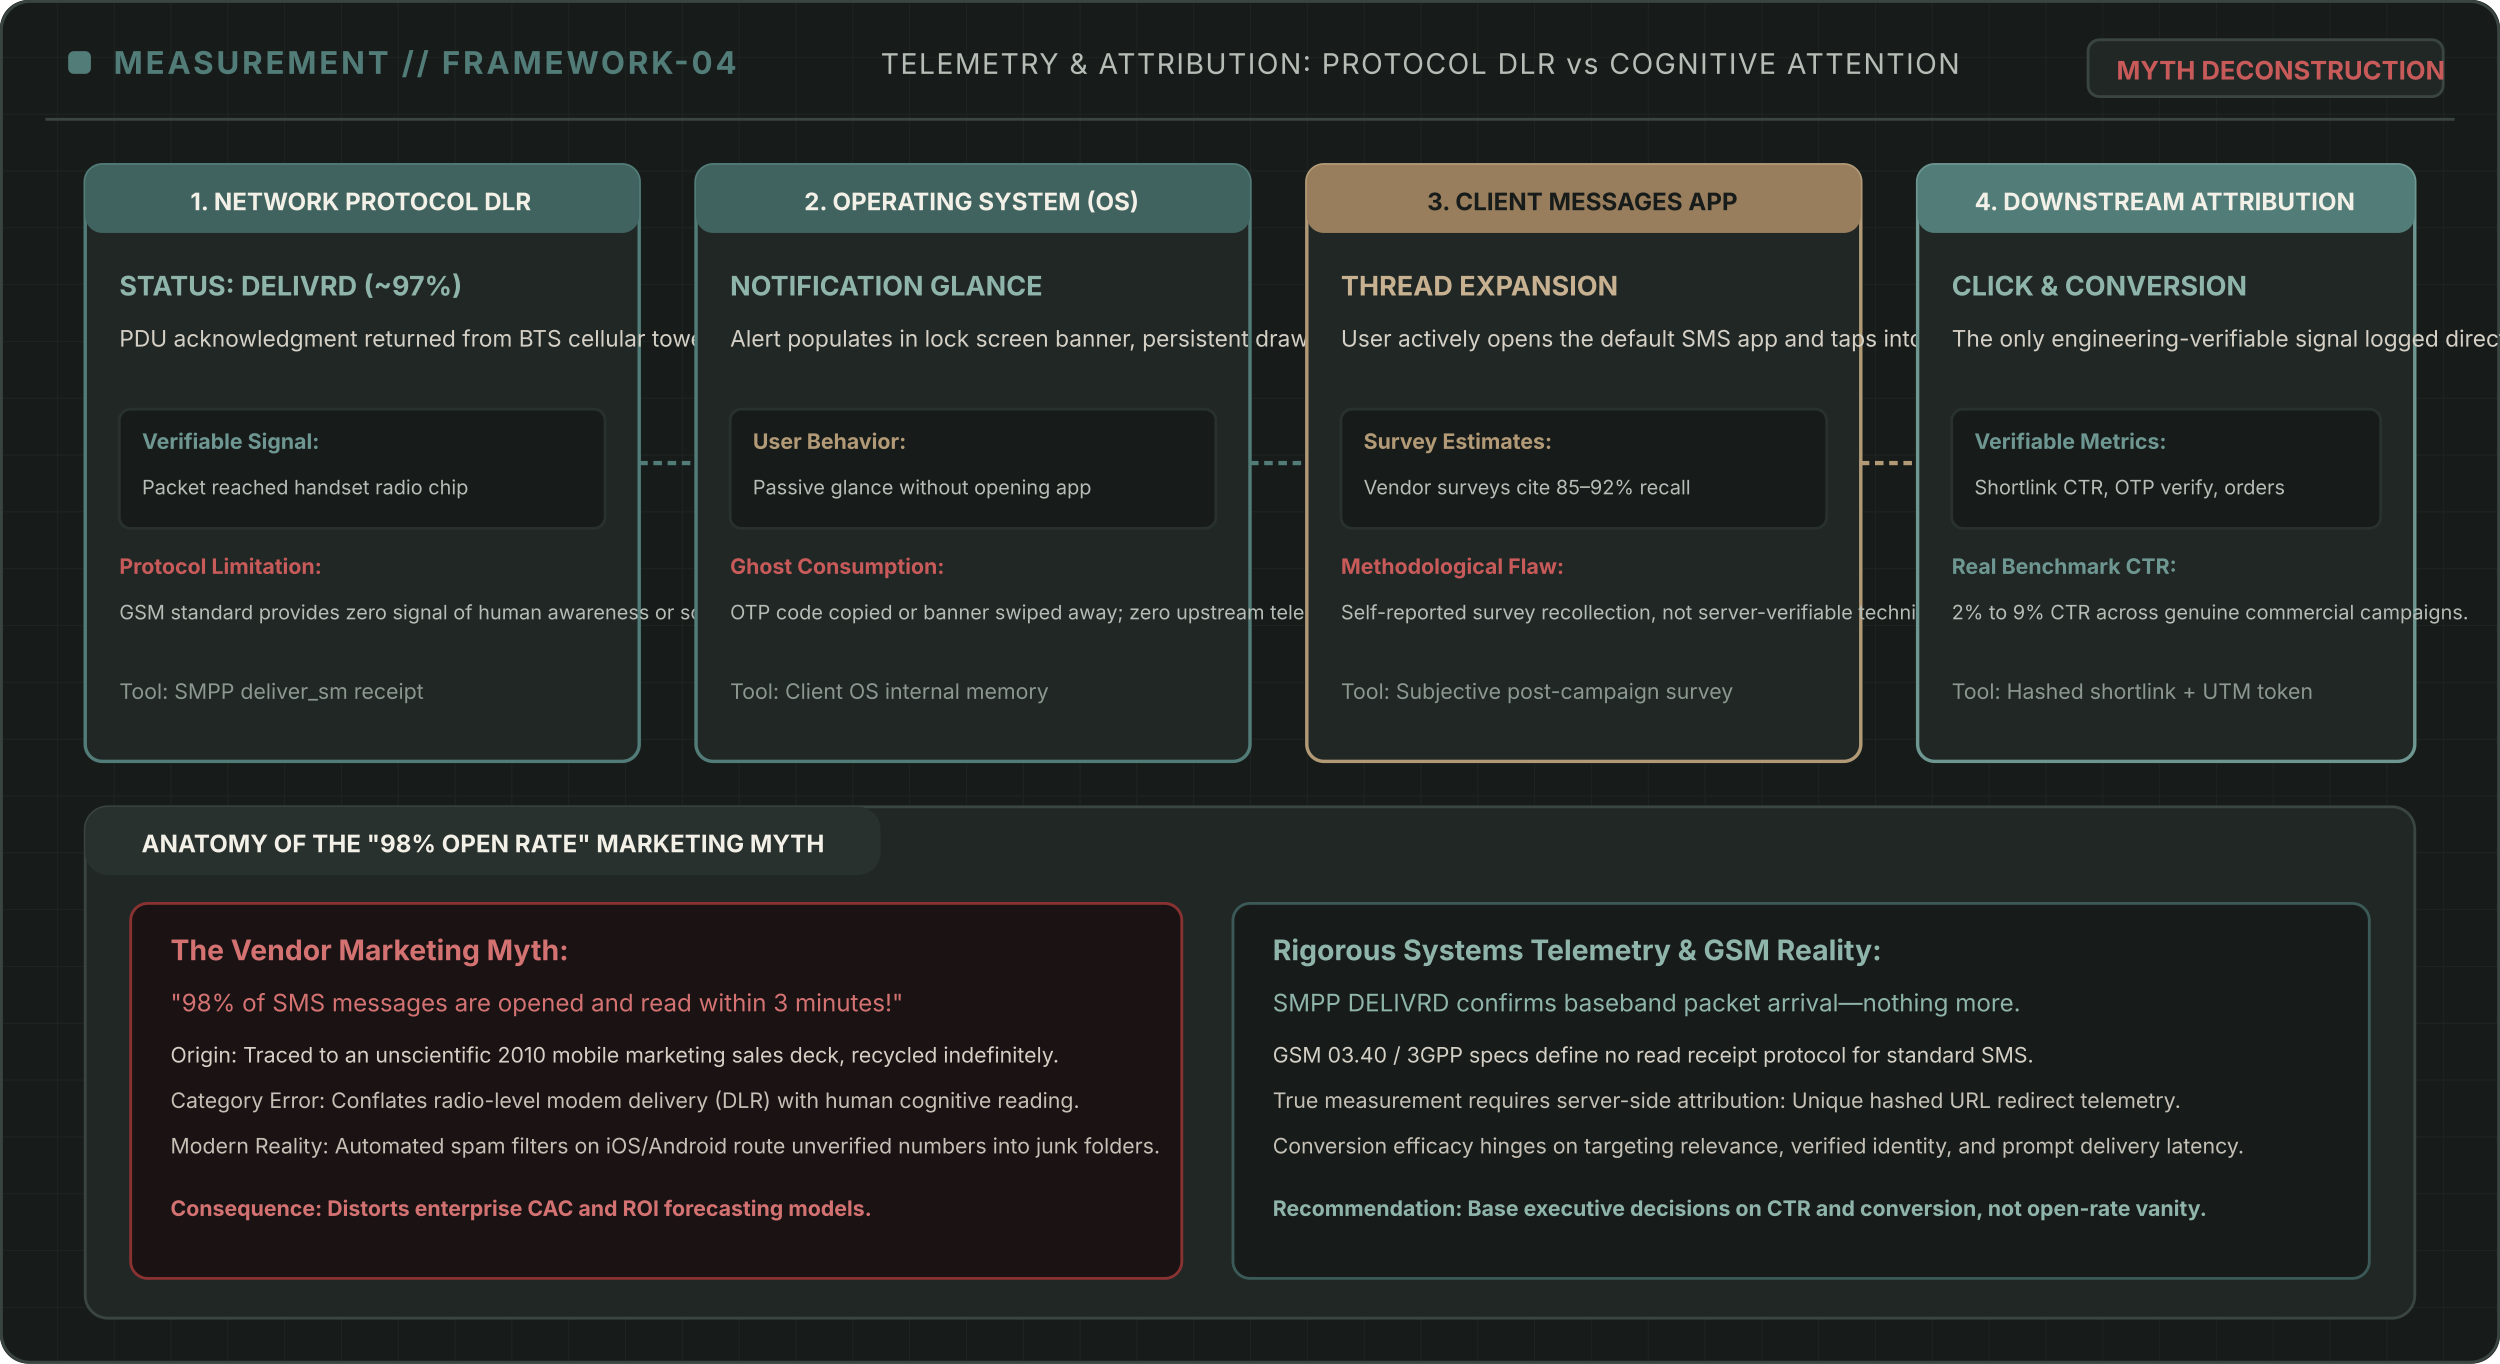
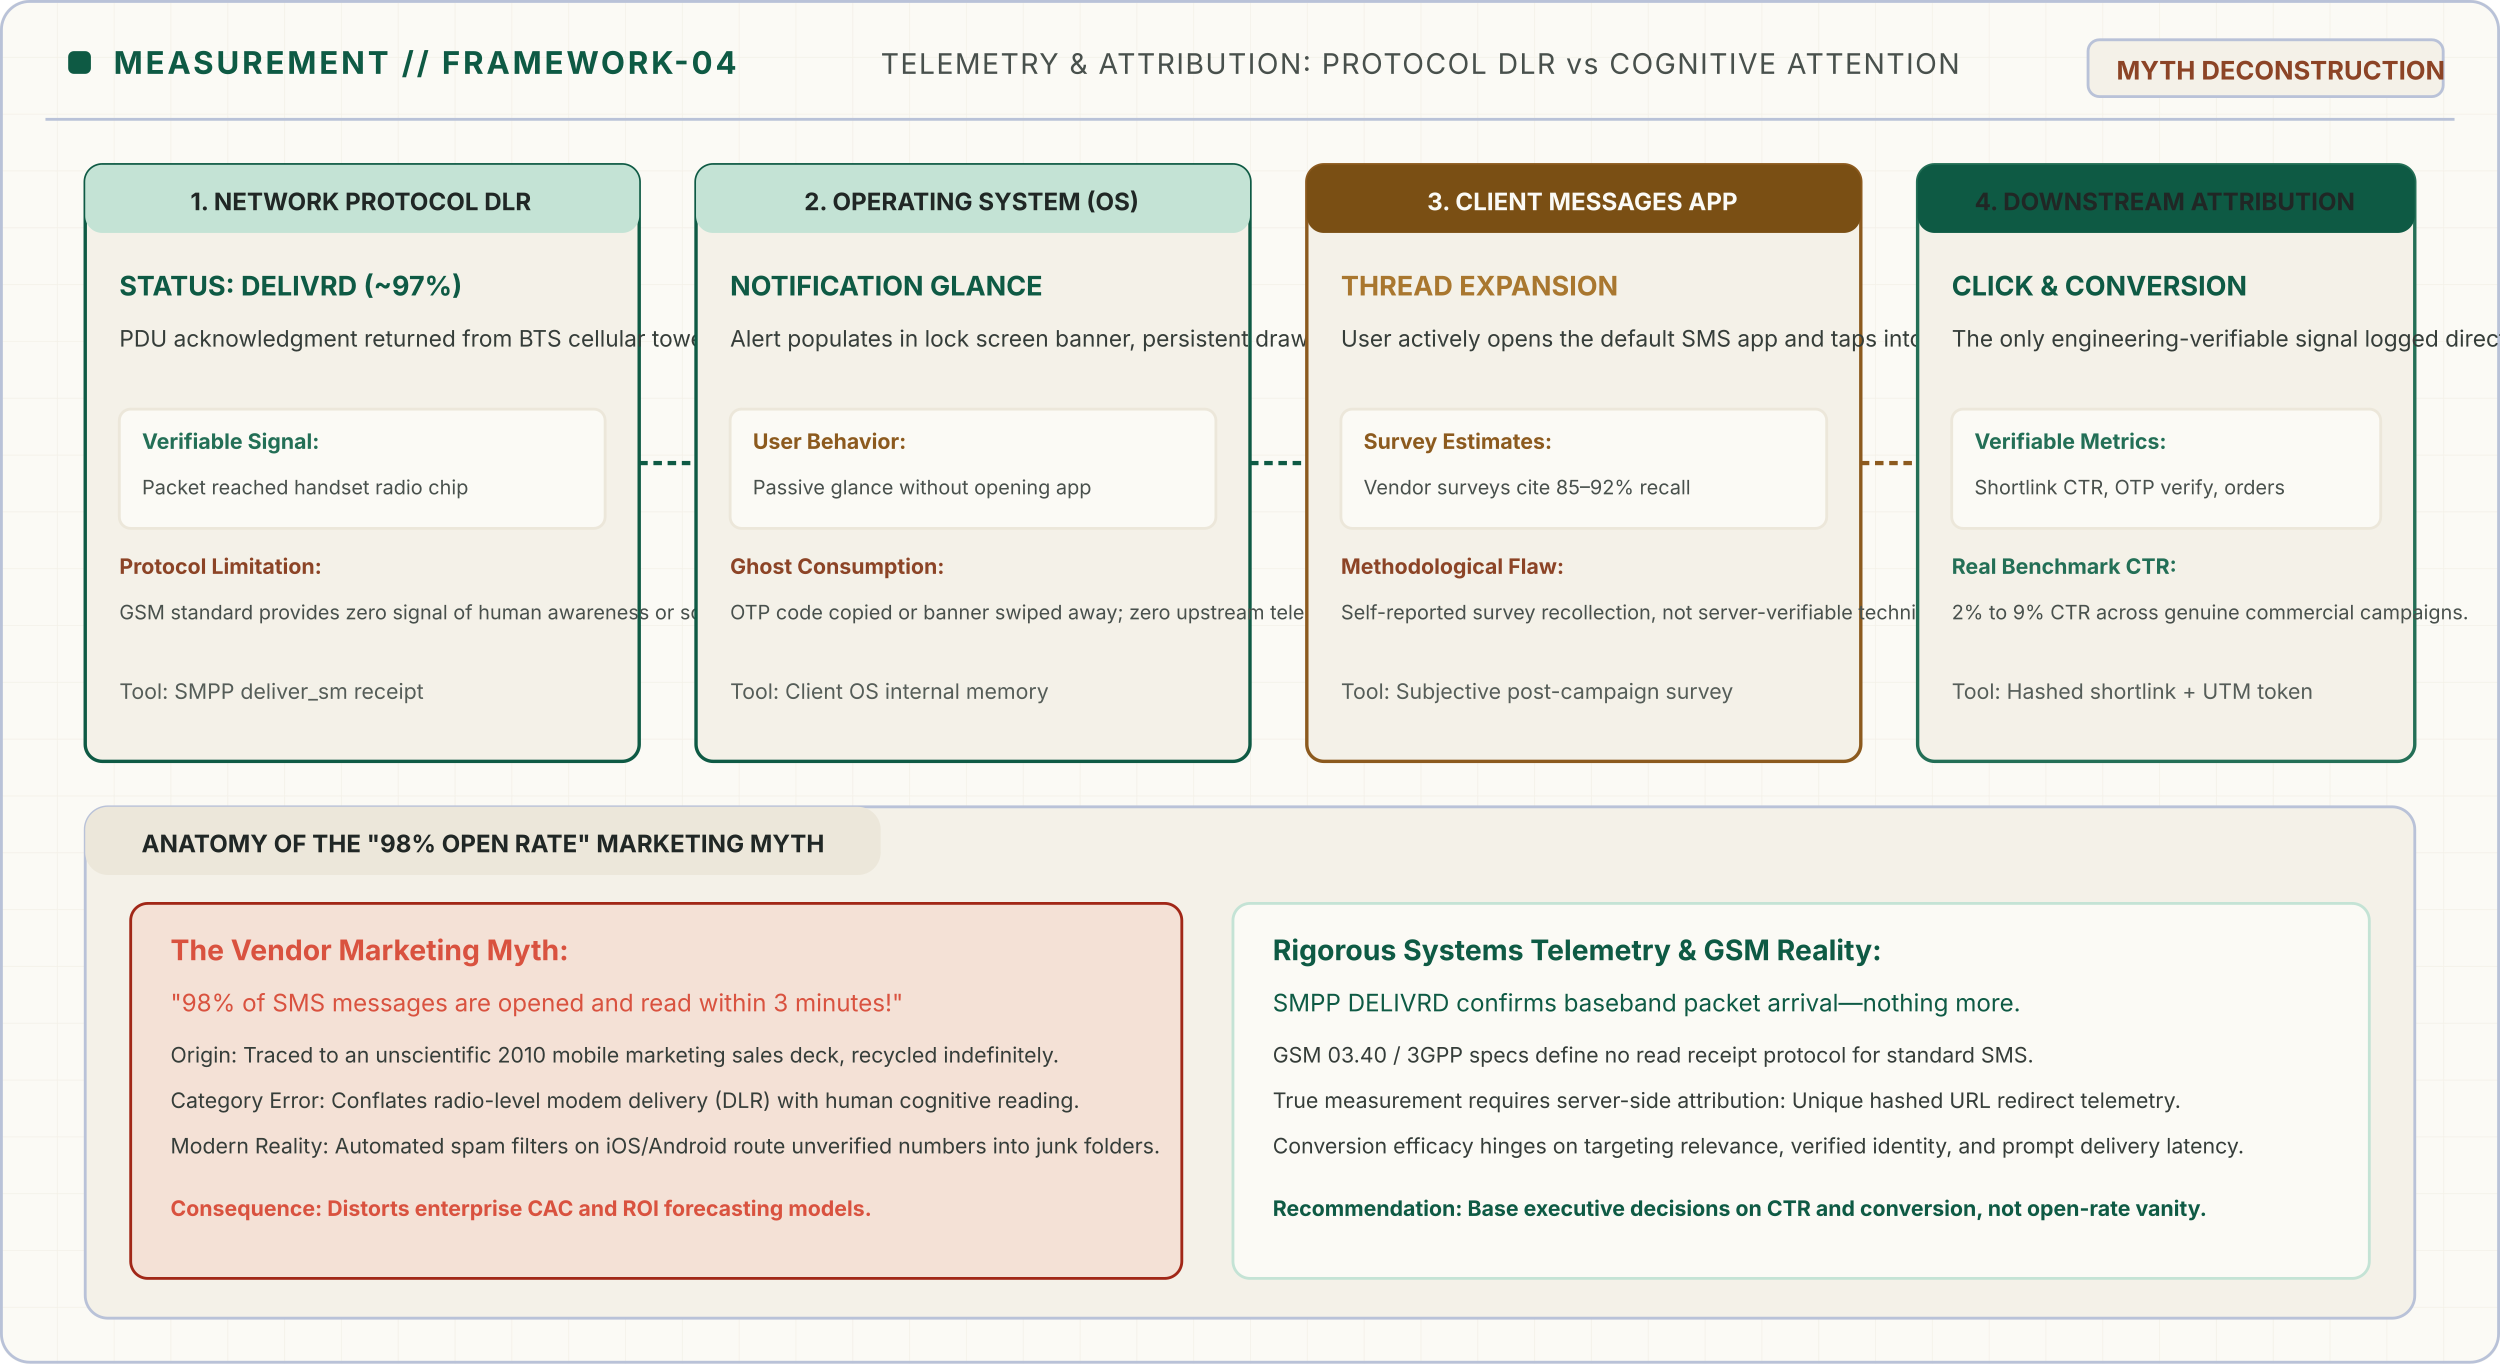
<svg xmlns="http://www.w3.org/2000/svg" viewBox="0 0 880 480" width="100%" height="100%" fill="none">
  <defs>
    <pattern id="grid-mfe" width="20" height="20" patternUnits="userSpaceOnUse">
-       <path d="M 20 0 L 0 0 0 20" fill="none" stroke="#28312E" stroke-width="0.5" stroke-opacity="0.5" />
+       <path d="M 20 0 L 0 0 0 20" fill="none" stroke="#ECE7DA" stroke-width="0.5" stroke-opacity="0.5" />
    </pattern>
    <style>
      text { font-family: 'IBM Plex Mono', system-ui, -apple-system, monospace; user-select: none; }
    </style>
  </defs>
-   <rect width="880" height="480" fill="#171C1A" rx="10" />
+   <rect width="880" height="480" fill="#FBFAF5" rx="10" />
  <rect width="880" height="480" fill="url(#grid-mfe)" rx="10" />
-   <rect x="0.5" y="0.5" width="879" height="479" stroke="#3A4441" stroke-width="1" rx="10" />
-   <line x1="16" y1="42" x2="864" y2="42" stroke="#3A4441" stroke-width="1" />
-   <rect x="24" y="18" width="8" height="8" fill="#527C78" rx="2" />
-   <text x="40" y="26" fill="#527C78" font-size="11" font-weight="700" letter-spacing="1">MEASUREMENT // FRAMEWORK-04</text>
-   <text x="310" y="26" fill="#B5BDB6" font-size="10" letter-spacing="0.5">TELEMETRY &amp; ATTRIBUTION: PROTOCOL DLR vs COGNITIVE ATTENTION</text>
-   <rect x="735" y="14" width="125" height="20" fill="#202725" stroke="#3A4441" rx="4" />
-   <text x="745" y="28" fill="#C85A5A" font-size="9" font-weight="700">MYTH DECONSTRUCTION</text>
+   <rect x="0.5" y="0.5" width="879" height="479" stroke="#B9C2D8" stroke-width="1" rx="10" />
+   <line x1="16" y1="42" x2="864" y2="42" stroke="#B9C2D8" stroke-width="1" />
+   <rect x="24" y="18" width="8" height="8" fill="#0E5A44" rx="2" />
+   <text x="40" y="26" fill="#0E5A44" font-size="11" font-weight="700" letter-spacing="1">MEASUREMENT // FRAMEWORK-04</text>
+   <text x="310" y="26" fill="#48504C" font-size="10" letter-spacing="0.5">TELEMETRY &amp; ATTRIBUTION: PROTOCOL DLR vs COGNITIVE ATTENTION</text>
+   <rect x="735" y="14" width="125" height="20" fill="#F4F1E8" stroke="#B9C2D8" rx="4" />
+   <text x="745" y="28" fill="#8C4426" font-size="9" font-weight="700">MYTH DECONSTRUCTION</text>
  <g id="funnel-cards-en">
-     <rect x="30" y="58" width="195" height="210" fill="#202725" stroke="#527C78" stroke-width="1.2" rx="6" />
-     <rect x="30" y="58" width="195" height="24" fill="#416360" rx="6" />
-     <text x="127" y="74" fill="#F3F0E8" font-size="8.5" font-weight="700" text-anchor="middle">1. NETWORK PROTOCOL DLR</text>
-     <text x="42" y="104" fill="#8FB4AA" font-size="9.5" font-weight="700">STATUS: DELIVRD (~97%)</text>
-     <text x="42" y="122" fill="#D5D0C6" font-size="8">PDU acknowledgment returned from BTS cellular tower and device baseband modem.</text>
-     <rect x="42" y="144" width="171" height="42" fill="#171C1A" stroke="#28312E" rx="4" />
-     <text x="50" y="158" fill="#6E9792" font-size="7.5" font-weight="700">Verifiable Signal:</text>
-     <text x="50" y="174" fill="#B5BDB6" font-size="7">Packet reached handset radio chip</text>
-     <text x="42" y="202" fill="#C85A5A" font-size="7.5" font-weight="700">Protocol Limitation:</text>
-     <text x="42" y="218" fill="#B5BDB6" font-size="7">GSM standard provides zero signal of human awareness or screen view.</text>
-     <text x="42" y="246" fill="#8C9790" font-size="7.5">Tool: SMPP deliver_sm receipt</text>
-     <path d="M 225 163 L 245 163" stroke="#527C78" stroke-width="1.5" stroke-dasharray="3 2" />
-     <rect x="245" y="58" width="195" height="210" fill="#202725" stroke="#527C78" stroke-width="1.2" rx="6" />
-     <rect x="245" y="58" width="195" height="24" fill="#416360" rx="6" />
-     <text x="342" y="74" fill="#F3F0E8" font-size="8.5" font-weight="700" text-anchor="middle">2. OPERATING SYSTEM (OS)</text>
-     <text x="257" y="104" fill="#8FB4AA" font-size="9.5" font-weight="700">NOTIFICATION GLANCE</text>
-     <text x="257" y="122" fill="#D5D0C6" font-size="8">Alert populates in lock screen banner, persistent drawer, or Apple Watch glance.</text>
-     <rect x="257" y="144" width="171" height="42" fill="#171C1A" stroke="#28312E" rx="4" />
-     <text x="265" y="158" fill="#B39A77" font-size="7.5" font-weight="700">User Behavior:</text>
-     <text x="265" y="174" fill="#B5BDB6" font-size="7">Passive glance without opening app</text>
-     <text x="257" y="202" fill="#C85A5A" font-size="7.5" font-weight="700">Ghost Consumption:</text>
-     <text x="257" y="218" fill="#B5BDB6" font-size="7">OTP code copied or banner swiped away; zero upstream telemetry emitted.</text>
-     <text x="257" y="246" fill="#8C9790" font-size="7.5">Tool: Client OS internal memory</text>
-     <path d="M 440 163 L 460 163" stroke="#527C78" stroke-width="1.5" stroke-dasharray="3 2" />
-     <rect x="460" y="58" width="195" height="210" fill="#202725" stroke="#B39A77" stroke-width="1.2" rx="6" />
-     <rect x="460" y="58" width="195" height="24" fill="#997E5D" rx="6" />
-     <text x="557" y="74" fill="#171C1A" font-size="8.5" font-weight="700" text-anchor="middle">3. CLIENT MESSAGES APP</text>
-     <text x="472" y="104" fill="#C8B191" font-size="9.5" font-weight="700">THREAD EXPANSION</text>
-     <text x="472" y="122" fill="#D5D0C6" font-size="8">User actively opens the default SMS app and taps into the sender conversation thread.</text>
-     <rect x="472" y="144" width="171" height="42" fill="#171C1A" stroke="#28312E" rx="4" />
-     <text x="480" y="158" fill="#B39A77" font-size="7.5" font-weight="700">Survey Estimates:</text>
-     <text x="480" y="174" fill="#B5BDB6" font-size="7">Vendor surveys cite 85–92% recall</text>
-     <text x="472" y="202" fill="#C85A5A" font-size="7.5" font-weight="700">Methodological Flaw:</text>
-     <text x="472" y="218" fill="#B5BDB6" font-size="7">Self-reported survey recollection, not server-verifiable technical telemetry.</text>
-     <text x="472" y="246" fill="#8C9790" font-size="7.5">Tool: Subjective post-campaign survey</text>
-     <path d="M 655 163 L 675 163" stroke="#B39A77" stroke-width="1.5" stroke-dasharray="3 2" />
-     <rect x="675" y="58" width="175" height="210" fill="#202725" stroke="#6E9792" stroke-width="1.2" rx="6" />
-     <rect x="675" y="58" width="175" height="24" fill="#527C78" rx="6" />
-     <text x="762" y="74" fill="#F3F0E8" font-size="8.5" font-weight="700" text-anchor="middle">4. DOWNSTREAM ATTRIBUTION</text>
-     <text x="687" y="104" fill="#8FB4AA" font-size="9.5" font-weight="700">CLICK &amp; CONVERSION</text>
-     <text x="687" y="122" fill="#D5D0C6" font-size="8">The only engineering-verifiable signal logged directly on enterprise servers.</text>
-     <rect x="687" y="144" width="151" height="42" fill="#171C1A" stroke="#28312E" rx="4" />
-     <text x="695" y="158" fill="#6E9792" font-size="7.5" font-weight="700">Verifiable Metrics:</text>
-     <text x="695" y="174" fill="#B5BDB6" font-size="7">Shortlink CTR, OTP verify, orders</text>
-     <text x="687" y="202" fill="#6E9792" font-size="7.5" font-weight="700">Real Benchmark CTR:</text>
-     <text x="687" y="218" fill="#B5BDB6" font-size="7">2% to 9% CTR across genuine commercial campaigns.</text>
-     <text x="687" y="246" fill="#8C9790" font-size="7.5">Tool: Hashed shortlink + UTM token</text>
+     <rect x="30" y="58" width="195" height="210" fill="#F4F1E8" stroke="#0E5A44" stroke-width="1.2" rx="6" />
+     <rect x="30" y="58" width="195" height="24" fill="#C4E3D5" rx="6" />
+     <text x="127" y="74" fill="#202725" font-size="8.5" font-weight="700" text-anchor="middle">1. NETWORK PROTOCOL DLR</text>
+     <text x="42" y="104" fill="#0E5A44" font-size="9.5" font-weight="700">STATUS: DELIVRD (~97%)</text>
+     <text x="42" y="122" fill="#353D39" font-size="8">PDU acknowledgment returned from BTS cellular tower and device baseband modem.</text>
+     <rect x="42" y="144" width="171" height="42" fill="#FBFAF5" stroke="#ECE7DA" rx="4" />
+     <text x="50" y="158" fill="#236F56" font-size="7.5" font-weight="700">Verifiable Signal:</text>
+     <text x="50" y="174" fill="#48504C" font-size="7">Packet reached handset radio chip</text>
+     <text x="42" y="202" fill="#8C4426" font-size="7.5" font-weight="700">Protocol Limitation:</text>
+     <text x="42" y="218" fill="#48504C" font-size="7">GSM standard provides zero signal of human awareness or screen view.</text>
+     <text x="42" y="246" fill="#555D58" font-size="7.5">Tool: SMPP deliver_sm receipt</text>
+     <path d="M 225 163 L 245 163" stroke="#0E5A44" stroke-width="1.5" stroke-dasharray="3 2" />
+     <rect x="245" y="58" width="195" height="210" fill="#F4F1E8" stroke="#0E5A44" stroke-width="1.2" rx="6" />
+     <rect x="245" y="58" width="195" height="24" fill="#C4E3D5" rx="6" />
+     <text x="342" y="74" fill="#202725" font-size="8.5" font-weight="700" text-anchor="middle">2. OPERATING SYSTEM (OS)</text>
+     <text x="257" y="104" fill="#0E5A44" font-size="9.5" font-weight="700">NOTIFICATION GLANCE</text>
+     <text x="257" y="122" fill="#353D39" font-size="8">Alert populates in lock screen banner, persistent drawer, or Apple Watch glance.</text>
+     <rect x="257" y="144" width="171" height="42" fill="#FBFAF5" stroke="#ECE7DA" rx="4" />
+     <text x="265" y="158" fill="#8C5A1E" font-size="7.5" font-weight="700">User Behavior:</text>
+     <text x="265" y="174" fill="#48504C" font-size="7">Passive glance without opening app</text>
+     <text x="257" y="202" fill="#8C4426" font-size="7.5" font-weight="700">Ghost Consumption:</text>
+     <text x="257" y="218" fill="#48504C" font-size="7">OTP code copied or banner swiped away; zero upstream telemetry emitted.</text>
+     <text x="257" y="246" fill="#555D58" font-size="7.5">Tool: Client OS internal memory</text>
+     <path d="M 440 163 L 460 163" stroke="#0E5A44" stroke-width="1.5" stroke-dasharray="3 2" />
+     <rect x="460" y="58" width="195" height="210" fill="#F4F1E8" stroke="#8C5A1E" stroke-width="1.2" rx="6" />
+     <rect x="460" y="58" width="195" height="24" fill="#7A4F14" rx="6" />
+     <text x="557" y="74" fill="#FBFAF5" font-size="8.5" font-weight="700" text-anchor="middle">3. CLIENT MESSAGES APP</text>
+     <text x="472" y="104" fill="#A9772F" font-size="9.5" font-weight="700">THREAD EXPANSION</text>
+     <text x="472" y="122" fill="#353D39" font-size="8">User actively opens the default SMS app and taps into the sender conversation thread.</text>
+     <rect x="472" y="144" width="171" height="42" fill="#FBFAF5" stroke="#ECE7DA" rx="4" />
+     <text x="480" y="158" fill="#8C5A1E" font-size="7.5" font-weight="700">Survey Estimates:</text>
+     <text x="480" y="174" fill="#48504C" font-size="7">Vendor surveys cite 85–92% recall</text>
+     <text x="472" y="202" fill="#8C4426" font-size="7.5" font-weight="700">Methodological Flaw:</text>
+     <text x="472" y="218" fill="#48504C" font-size="7">Self-reported survey recollection, not server-verifiable technical telemetry.</text>
+     <text x="472" y="246" fill="#555D58" font-size="7.5">Tool: Subjective post-campaign survey</text>
+     <path d="M 655 163 L 675 163" stroke="#8C5A1E" stroke-width="1.5" stroke-dasharray="3 2" />
+     <rect x="675" y="58" width="175" height="210" fill="#F4F1E8" stroke="#236F56" stroke-width="1.2" rx="6" />
+     <rect x="675" y="58" width="175" height="24" fill="#0E5A44" rx="6" />
+     <text x="762" y="74" fill="#202725" font-size="8.5" font-weight="700" text-anchor="middle">4. DOWNSTREAM ATTRIBUTION</text>
+     <text x="687" y="104" fill="#0E5A44" font-size="9.5" font-weight="700">CLICK &amp; CONVERSION</text>
+     <text x="687" y="122" fill="#353D39" font-size="8">The only engineering-verifiable signal logged directly on enterprise servers.</text>
+     <rect x="687" y="144" width="151" height="42" fill="#FBFAF5" stroke="#ECE7DA" rx="4" />
+     <text x="695" y="158" fill="#236F56" font-size="7.5" font-weight="700">Verifiable Metrics:</text>
+     <text x="695" y="174" fill="#48504C" font-size="7">Shortlink CTR, OTP verify, orders</text>
+     <text x="687" y="202" fill="#236F56" font-size="7.5" font-weight="700">Real Benchmark CTR:</text>
+     <text x="687" y="218" fill="#48504C" font-size="7">2% to 9% CTR across genuine commercial campaigns.</text>
+     <text x="687" y="246" fill="#555D58" font-size="7.5">Tool: Hashed shortlink + UTM token</text>
  </g>
  <g id="myth-busting-en">
-     <rect x="30" y="284" width="820" height="180" fill="#202725" stroke="#3A4441" rx="8" />
-     <rect x="30" y="284" width="280" height="24" fill="#28312E" rx="8" />
-     <text x="170" y="300" fill="#F3F0E8" font-size="8.5" font-weight="700" text-anchor="middle">ANATOMY OF THE "98% OPEN RATE" MARKETING MYTH</text>
-     <rect x="46" y="318" width="370" height="132" fill="#1A1213" stroke="#8A3232" stroke-width="1" rx="6" />
-     <text x="60" y="338" fill="#D47272" font-size="10" font-weight="700">The Vendor Marketing Myth:</text>
-     <text x="60" y="356" fill="#D47272" font-size="8.5">"98% of SMS messages are opened and read within 3 minutes!"</text>
-     <text x="60" y="374" fill="#D5D0C6" font-size="7.5">Origin: Traced to an unscientific 2010 mobile marketing sales deck, recycled indefinitely.</text>
-     <text x="60" y="390" fill="#C5C0B6" font-size="7.5">Category Error: Conflates radio-level modem delivery (DLR) with human cognitive reading.</text>
-     <text x="60" y="406" fill="#C5C0B6" font-size="7.5">Modern Reality: Automated spam filters on iOS/Android route unverified numbers into junk folders.</text>
-     <text x="60" y="428" fill="#D47272" font-size="7.5" font-weight="700">Consequence: Distorts enterprise CAC and ROI forecasting models.</text>
-     <rect x="434" y="318" width="400" height="132" fill="#171C1A" stroke="#3B5956" stroke-width="1" rx="6" />
-     <text x="448" y="338" fill="#8FB4AA" font-size="10" font-weight="700">Rigorous Systems Telemetry &amp; GSM Reality:</text>
-     <text x="448" y="356" fill="#8FB4AA" font-size="8.5">SMPP DELIVRD confirms baseband packet arrival—nothing more.</text>
-     <text x="448" y="374" fill="#D5D0C6" font-size="7.5">GSM 03.40 / 3GPP specs define no read receipt protocol for standard SMS.</text>
-     <text x="448" y="390" fill="#C5C0B6" font-size="7.5">True measurement requires server-side attribution: Unique hashed URL redirect telemetry.</text>
-     <text x="448" y="406" fill="#C5C0B6" font-size="7.5">Conversion efficacy hinges on targeting relevance, verified identity, and prompt delivery latency.</text>
-     <text x="448" y="428" fill="#8FB4AA" font-size="7.5" font-weight="700">Recommendation: Base executive decisions on CTR and conversion, not open-rate vanity.</text>
+     <rect x="30" y="284" width="820" height="180" fill="#F4F1E8" stroke="#B9C2D8" rx="8" />
+     <rect x="30" y="284" width="280" height="24" fill="#ECE7DA" rx="8" />
+     <text x="170" y="300" fill="#202725" font-size="8.5" font-weight="700" text-anchor="middle">ANATOMY OF THE "98% OPEN RATE" MARKETING MYTH</text>
+     <rect x="46" y="318" width="370" height="132" fill="#F4E1D6" stroke="#A12717" stroke-width="1" rx="6" />
+     <text x="60" y="338" fill="#D9523F" font-size="10" font-weight="700">The Vendor Marketing Myth:</text>
+     <text x="60" y="356" fill="#D9523F" font-size="8.5">"98% of SMS messages are opened and read within 3 minutes!"</text>
+     <text x="60" y="374" fill="#353D39" font-size="7.5">Origin: Traced to an unscientific 2010 mobile marketing sales deck, recycled indefinitely.</text>
+     <text x="60" y="390" fill="#353D39" font-size="7.5">Category Error: Conflates radio-level modem delivery (DLR) with human cognitive reading.</text>
+     <text x="60" y="406" fill="#353D39" font-size="7.5">Modern Reality: Automated spam filters on iOS/Android route unverified numbers into junk folders.</text>
+     <text x="60" y="428" fill="#D9523F" font-size="7.5" font-weight="700">Consequence: Distorts enterprise CAC and ROI forecasting models.</text>
+     <rect x="434" y="318" width="400" height="132" fill="#FBFAF5" stroke="#C4E3D5" stroke-width="1" rx="6" />
+     <text x="448" y="338" fill="#0E5A44" font-size="10" font-weight="700">Rigorous Systems Telemetry &amp; GSM Reality:</text>
+     <text x="448" y="356" fill="#0E5A44" font-size="8.5">SMPP DELIVRD confirms baseband packet arrival—nothing more.</text>
+     <text x="448" y="374" fill="#353D39" font-size="7.5">GSM 03.40 / 3GPP specs define no read receipt protocol for standard SMS.</text>
+     <text x="448" y="390" fill="#353D39" font-size="7.5">True measurement requires server-side attribution: Unique hashed URL redirect telemetry.</text>
+     <text x="448" y="406" fill="#353D39" font-size="7.5">Conversion efficacy hinges on targeting relevance, verified identity, and prompt delivery latency.</text>
+     <text x="448" y="428" fill="#0E5A44" font-size="7.5" font-weight="700">Recommendation: Base executive decisions on CTR and conversion, not open-rate vanity.</text>
  </g>
</svg>
